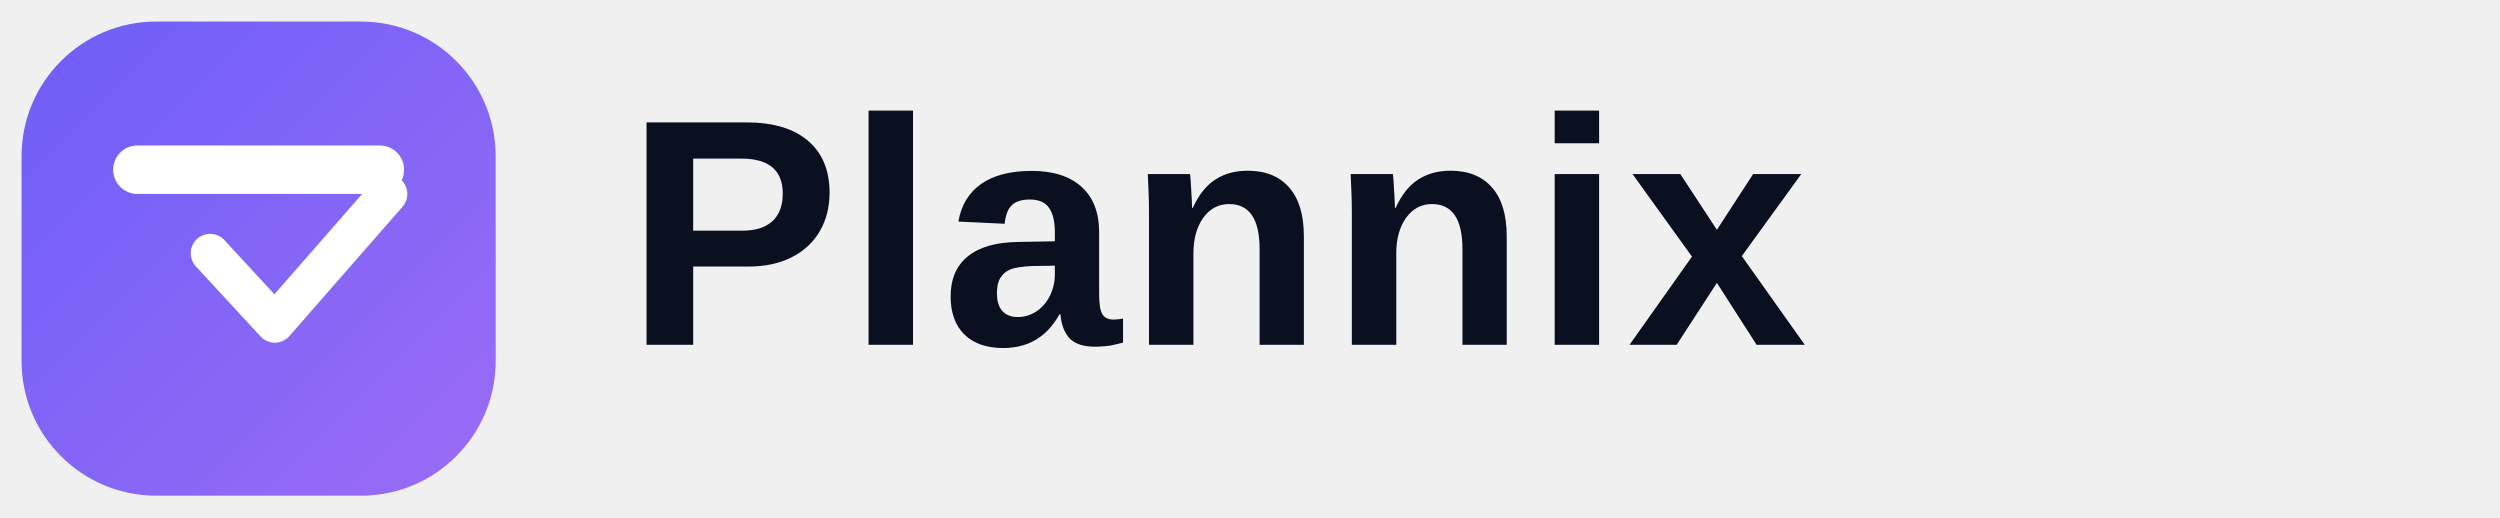
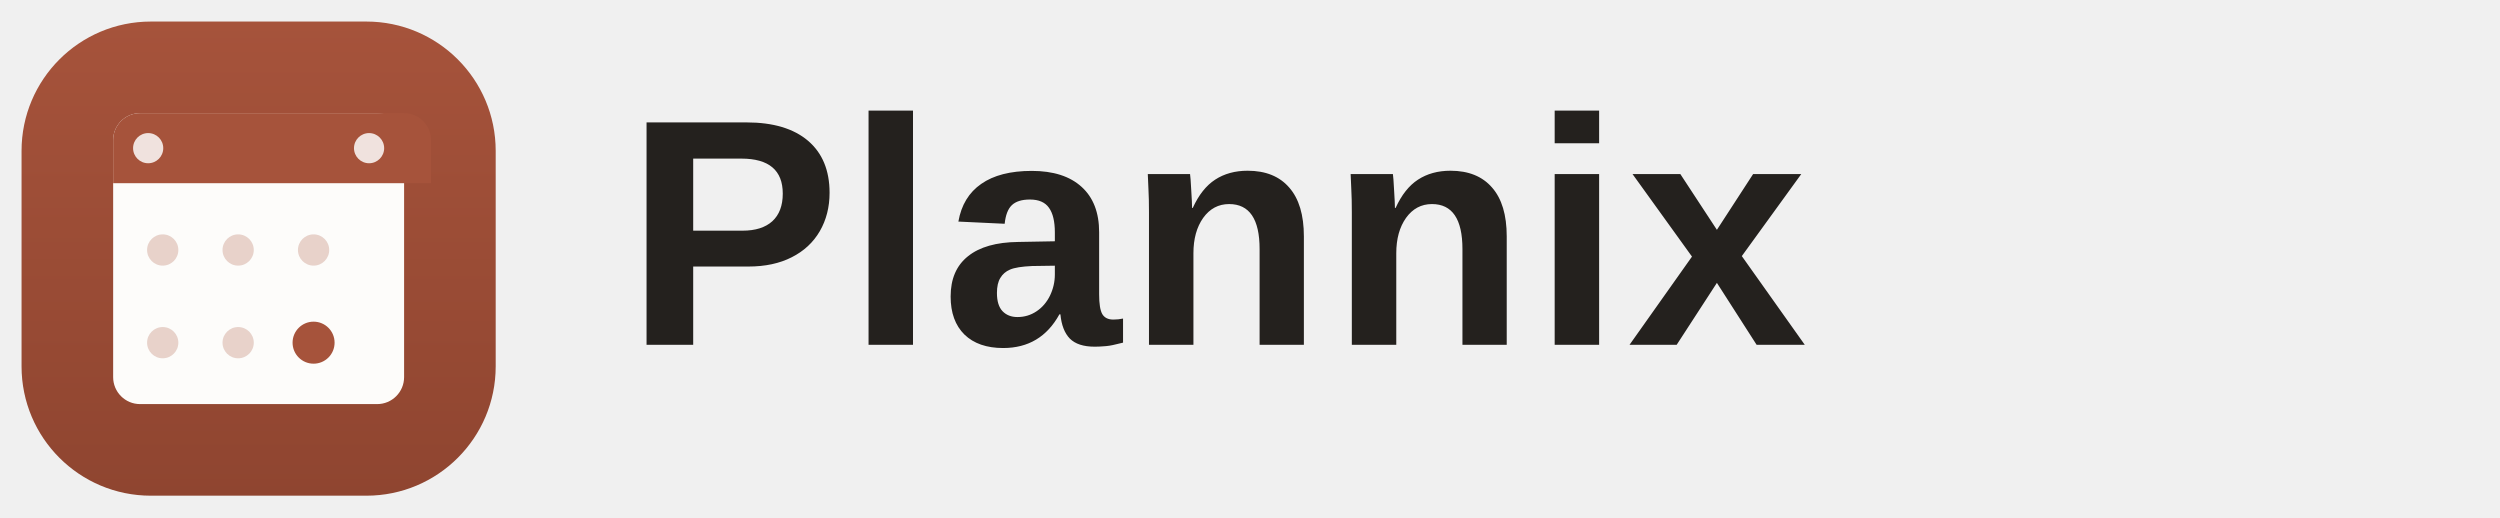
<svg xmlns="http://www.w3.org/2000/svg" viewBox="0 0 232 48" role="img" aria-label="Plannix">
  <defs>
-     <linearGradient id="plannix-g" x1="0%" y1="0%" x2="100%" y2="100%">
-       <stop offset="0%" stop-color="#6D5EF7" />
-       <stop offset="100%" stop-color="#9B6CF6" />
+     <linearGradient id="plannix-g" x1="0" y1="0" x2="0" y2="1">
+       <stop offset="0%" stop-color="#A6533B" />
+       <stop offset="100%" stop-color="#8F4530" />
    </linearGradient>
  </defs>
-   <rect x="2" y="2" width="44" height="44" rx="12.5" fill="url(#plannix-g)" />
-   <g fill="none" stroke="#FFFFFF" stroke-linecap="round" stroke-linejoin="round">
-     <rect x="10.5" y="13.5" width="27" height="4.5" rx="2.25" fill="#FFFFFF" stroke="none" />
-     <path d="M19.5 23.5 25.5 30 36 18" stroke-width="3.6" />
-   </g>
-   <text x="58" y="32" font-family="Sora, 'Segoe UI', Arial, sans-serif" font-size="30" font-weight="800" fill="#0B1020" letter-spacing="0.5">Plannix</text>
+   <rect x="2" y="2" width="44" height="44" rx="12" fill="url(#plannix-g)" />
+   <rect x="10.5" y="10.5" width="27" height="27" rx="2.5" fill="#FDFCFA" />
+   <path d="M10.5 13 a2.5 2.5 0 0 1 2.5 -2.5 h24.5 a2.5 2.5 0 0 1 2.5 2.5 v4 h-29.5 z" fill="#A6533B" />
+   <circle cx="13.75" cy="13.75" r="1.4" fill="#FDFCFA" opacity="0.85" />
+   <circle cx="34.25" cy="13.75" r="1.4" fill="#FDFCFA" opacity="0.85" />
+   <circle cx="15.1" cy="23.2" r="1.45" fill="#A6533B" opacity="0.25" />
+   <circle cx="22.1" cy="23.2" r="1.45" fill="#A6533B" opacity="0.25" />
+   <circle cx="29.1" cy="23.2" r="1.45" fill="#A6533B" opacity="0.25" />
+   <circle cx="15.1" cy="31.8" r="1.45" fill="#A6533B" opacity="0.25" />
+   <circle cx="22.1" cy="31.8" r="1.45" fill="#A6533B" opacity="0.25" />
+   <circle cx="29.1" cy="31.8" r="1.95" fill="#A6533B" />
+   <text x="58" y="32" font-family="Sora, 'Segoe UI', Arial, sans-serif" font-size="30" font-weight="800" fill="#24211E" letter-spacing="0.5">Plannix</text>
</svg>
